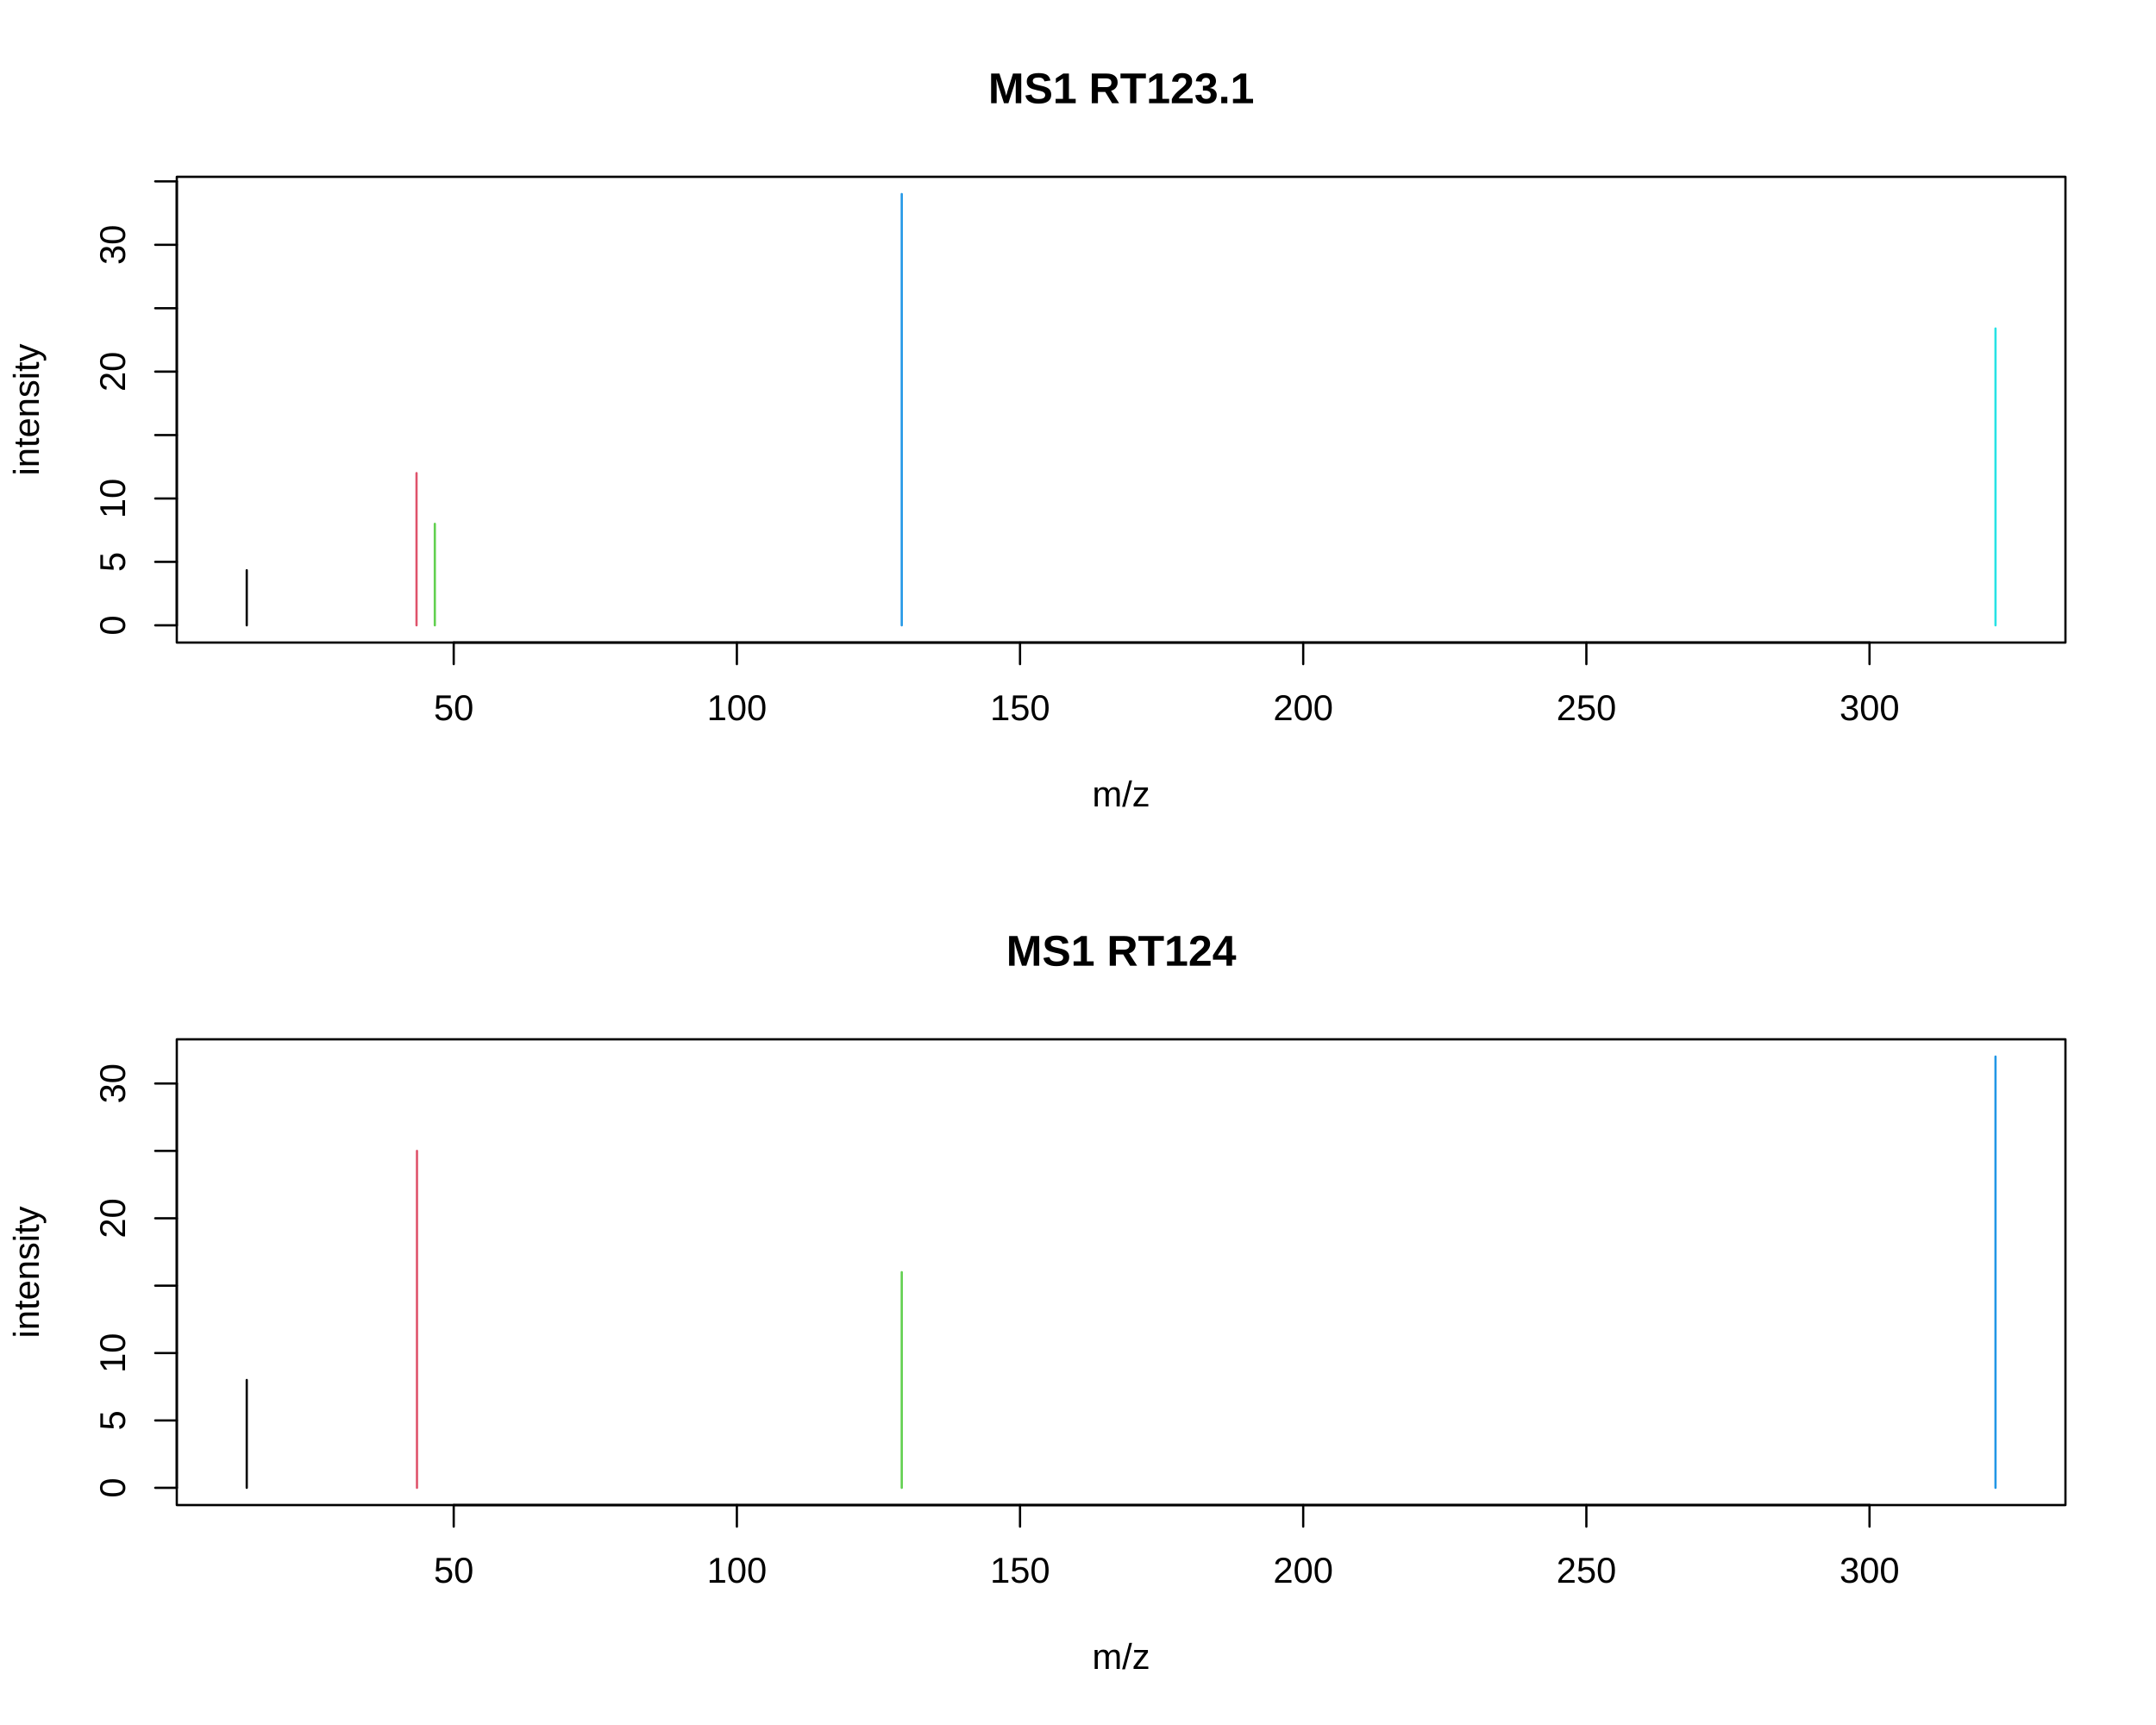
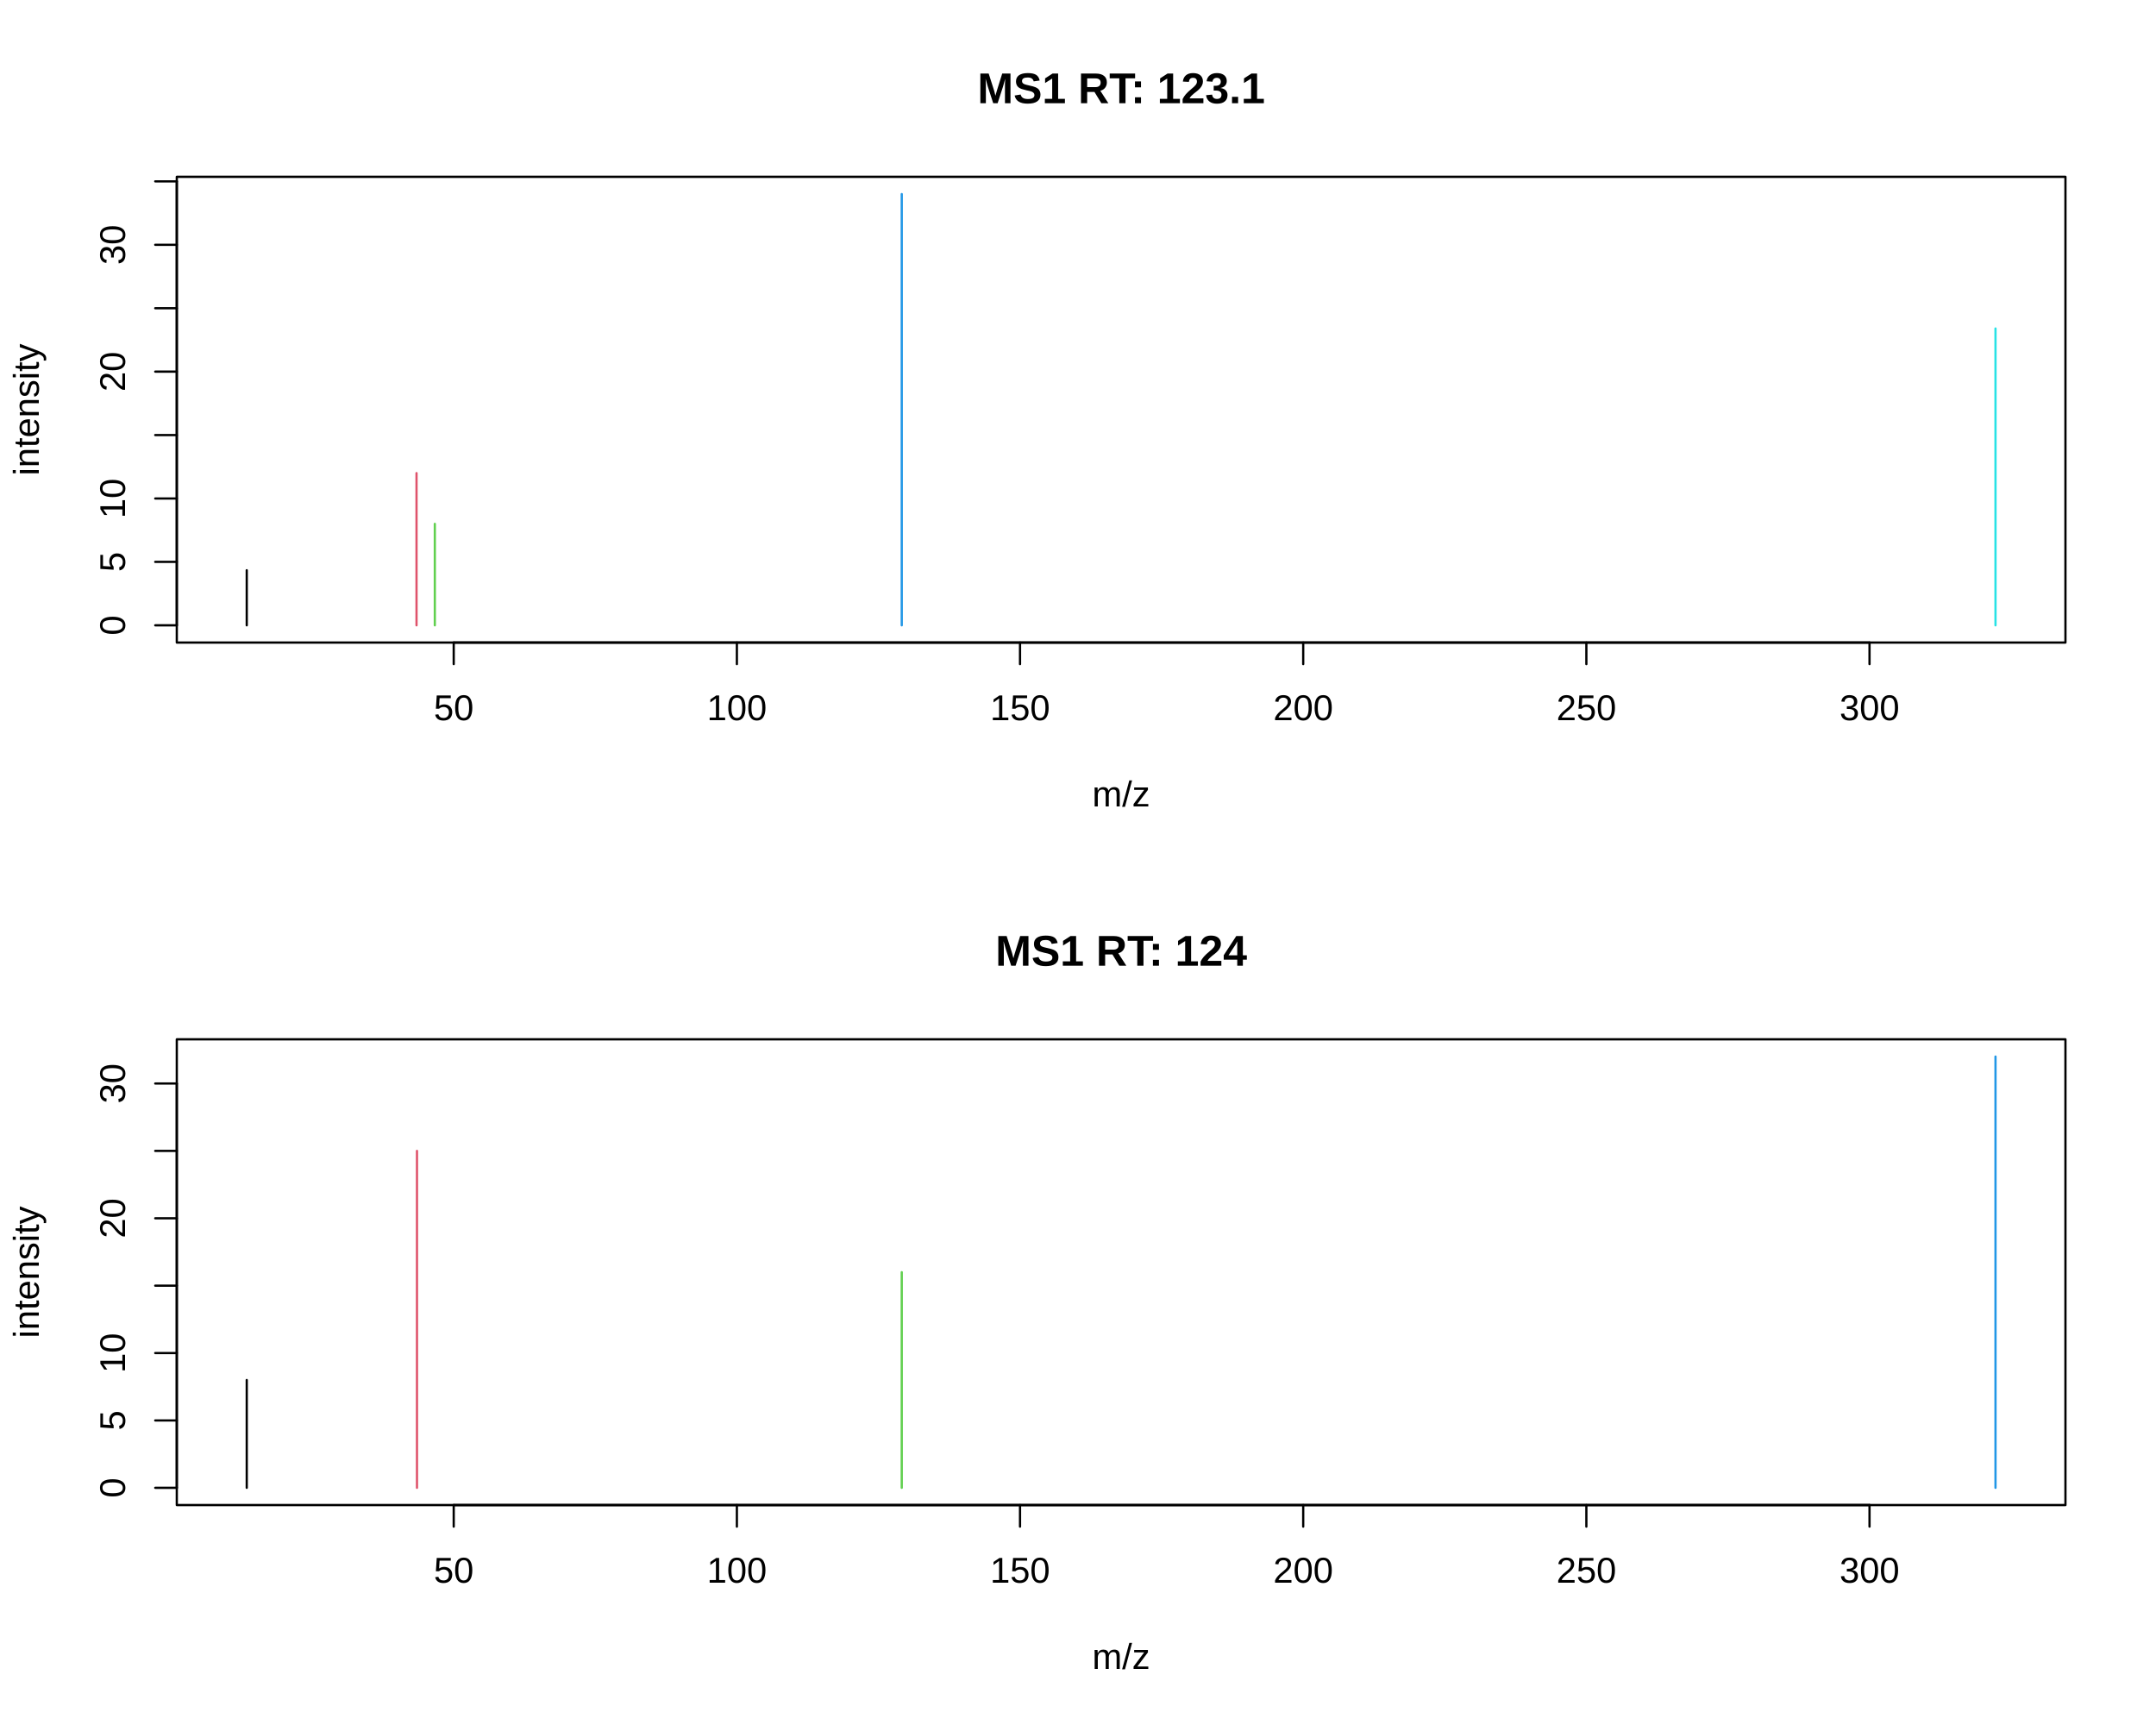
<svg xmlns="http://www.w3.org/2000/svg" viewBox="0 0 720.00 576.00">
  <defs>
    <style type="text/css">
    line, polyline, polygon, path, rect, circle {
      fill: none;
      stroke: #000000;
      stroke-linecap: round;
      stroke-linejoin: round;
      stroke-miterlimit: 10.00;
    }
  </style>
  </defs>
  <rect width="100%" height="100%" style="stroke: none; fill: #FFFFFF;" />
  <line x1="151.52" y1="214.56" x2="624.33" y2="214.56" style="stroke-width: 0.75;" />
  <line x1="151.52" y1="214.56" x2="151.52" y2="221.76" style="stroke-width: 0.75;" />
  <line x1="246.08" y1="214.56" x2="246.08" y2="221.76" style="stroke-width: 0.75;" />
  <line x1="340.64" y1="214.56" x2="340.64" y2="221.76" style="stroke-width: 0.75;" />
  <line x1="435.21" y1="214.56" x2="435.21" y2="221.76" style="stroke-width: 0.75;" />
  <line x1="529.77" y1="214.56" x2="529.77" y2="221.76" style="stroke-width: 0.75;" />
  <line x1="624.33" y1="214.56" x2="624.33" y2="221.76" style="stroke-width: 0.75;" />
  <text x="144.85" y="240.48" style="font-size: 12.00px; font-family: Liberation Sans;" textLength="13.34px" lengthAdjust="spacingAndGlyphs">50</text>
  <text x="236.07" y="240.48" style="font-size: 12.00px; font-family: Liberation Sans;" textLength="20.02px" lengthAdjust="spacingAndGlyphs">100</text>
  <text x="330.64" y="240.48" style="font-size: 12.00px; font-family: Liberation Sans;" textLength="20.02px" lengthAdjust="spacingAndGlyphs">150</text>
  <text x="425.20" y="240.48" style="font-size: 12.00px; font-family: Liberation Sans;" textLength="20.02px" lengthAdjust="spacingAndGlyphs">200</text>
  <text x="519.76" y="240.48" style="font-size: 12.00px; font-family: Liberation Sans;" textLength="20.02px" lengthAdjust="spacingAndGlyphs">250</text>
  <text x="614.32" y="240.48" style="font-size: 12.00px; font-family: Liberation Sans;" textLength="20.02px" lengthAdjust="spacingAndGlyphs">300</text>
  <line x1="59.04" y1="208.80" x2="59.04" y2="60.56" style="stroke-width: 0.75;" />
  <line x1="59.04" y1="208.80" x2="51.84" y2="208.80" style="stroke-width: 0.75;" />
  <line x1="59.04" y1="187.62" x2="51.84" y2="187.62" style="stroke-width: 0.75;" />
  <line x1="59.04" y1="166.45" x2="51.84" y2="166.45" style="stroke-width: 0.75;" />
  <line x1="59.04" y1="145.27" x2="51.84" y2="145.27" style="stroke-width: 0.75;" />
  <line x1="59.04" y1="124.09" x2="51.84" y2="124.09" style="stroke-width: 0.75;" />
  <line x1="59.04" y1="102.92" x2="51.84" y2="102.92" style="stroke-width: 0.75;" />
  <line x1="59.04" y1="81.74" x2="51.84" y2="81.74" style="stroke-width: 0.75;" />
  <line x1="59.04" y1="60.56" x2="51.84" y2="60.56" style="stroke-width: 0.75;" />
  <text transform="translate(41.76,212.14) rotate(-90)" style="font-size: 12.00px; font-family: Liberation Sans;" textLength="6.67px" lengthAdjust="spacingAndGlyphs">0</text>
  <text transform="translate(41.76,190.96) rotate(-90)" style="font-size: 12.00px; font-family: Liberation Sans;" textLength="6.67px" lengthAdjust="spacingAndGlyphs">5</text>
  <text transform="translate(41.76,173.12) rotate(-90)" style="font-size: 12.00px; font-family: Liberation Sans;" textLength="13.34px" lengthAdjust="spacingAndGlyphs">10</text>
  <text transform="translate(41.76,130.77) rotate(-90)" style="font-size: 12.00px; font-family: Liberation Sans;" textLength="13.34px" lengthAdjust="spacingAndGlyphs">20</text>
  <text transform="translate(41.76,88.41) rotate(-90)" style="font-size: 12.00px; font-family: Liberation Sans;" textLength="13.34px" lengthAdjust="spacingAndGlyphs">30</text>
  <polyline points="59.04,214.56 689.76,214.56 689.76,59.04 59.04,59.04 59.04,214.56 " style="stroke-width: 0.75;" />
  <defs>
    <clipPath id="cpMC4wMHw3MjAuMDB8Mjg4LjAwfDAuMDA=">
      <rect x="0.00" y="0.00" width="720.00" height="288.00" />
    </clipPath>
  </defs>
  <g clip-path="url(#cpMC4wMHw3MjAuMDB8Mjg4LjAwfDAuMDA=)">
-     <text x="330.02" y="34.47" style="font-size: 14.40px; font-weight: bold; font-family: Liberation Sans;" textLength="88.77px" lengthAdjust="spacingAndGlyphs">MS1 RT123.1</text>
+     <text x="326.42" y="34.47" style="font-size: 14.40px; font-weight: bold; font-family: Liberation Sans;" textLength="95.97px" lengthAdjust="spacingAndGlyphs">MS1 RT: 123.1</text>
  </g>
  <g clip-path="url(#cpMC4wMHw3MjAuMDB8Mjg4LjAwfDAuMDA=)">
    <text x="364.74" y="269.28" style="font-size: 12.00px; font-family: Liberation Sans;" textLength="19.33px" lengthAdjust="spacingAndGlyphs">m/z</text>
  </g>
  <g clip-path="url(#cpMC4wMHw3MjAuMDB8Mjg4LjAwfDAuMDA=)">
    <text transform="translate(12.96,158.81) rotate(-90)" style="font-size: 12.00px; font-family: Liberation Sans;" textLength="44.02px" lengthAdjust="spacingAndGlyphs">intensity</text>
  </g>
  <defs>
    <clipPath id="cpNTkuMDR8Njg5Ljc2fDIxNC41Nnw1OS4wNA==">
      <rect x="59.04" y="59.04" width="630.72" height="155.52" />
    </clipPath>
  </defs>
  <line x1="82.40" y1="208.80" x2="82.40" y2="190.41" style="stroke-width: 0.75;" clip-path="url(#cpNTkuMDR8Njg5Ljc2fDIxNC41Nnw1OS4wNA==)" />
  <line x1="139.10" y1="208.80" x2="139.10" y2="157.98" style="stroke-width: 0.75; stroke: #DF536B;" clip-path="url(#cpNTkuMDR8Njg5Ljc2fDIxNC41Nnw1OS4wNA==)" />
  <line x1="145.21" y1="208.80" x2="145.21" y2="174.92" style="stroke-width: 0.75; stroke: #61D04F;" clip-path="url(#cpNTkuMDR8Njg5Ljc2fDIxNC41Nnw1OS4wNA==)" />
  <line x1="301.14" y1="208.80" x2="301.14" y2="64.80" style="stroke-width: 0.75; stroke: #2297E6;" clip-path="url(#cpNTkuMDR8Njg5Ljc2fDIxNC41Nnw1OS4wNA==)" />
  <line x1="666.40" y1="208.80" x2="666.40" y2="109.69" style="stroke-width: 0.75; stroke: #28E2E5;" clip-path="url(#cpNTkuMDR8Njg5Ljc2fDIxNC41Nnw1OS4wNA==)" />
  <defs>
    <clipPath id="cpNTkuMDR8Njg5Ljc2fDUwMi41NnwzNDcuMDQ=">
      <rect x="59.04" y="347.04" width="630.72" height="155.52" />
    </clipPath>
  </defs>
  <defs>
    <clipPath id="cpMC4wMHw3MjAuMDB8NTc2LjAwfDAuMDA=">
      <rect x="0.00" y="0.00" width="720.00" height="576.00" />
    </clipPath>
  </defs>
  <line x1="151.52" y1="502.56" x2="624.33" y2="502.56" style="stroke-width: 0.75;" clip-path="url(#cpMC4wMHw3MjAuMDB8NTc2LjAwfDAuMDA=)" />
  <line x1="151.52" y1="502.56" x2="151.52" y2="509.76" style="stroke-width: 0.75;" clip-path="url(#cpMC4wMHw3MjAuMDB8NTc2LjAwfDAuMDA=)" />
  <line x1="246.08" y1="502.56" x2="246.08" y2="509.76" style="stroke-width: 0.75;" clip-path="url(#cpMC4wMHw3MjAuMDB8NTc2LjAwfDAuMDA=)" />
  <line x1="340.64" y1="502.56" x2="340.64" y2="509.76" style="stroke-width: 0.75;" clip-path="url(#cpMC4wMHw3MjAuMDB8NTc2LjAwfDAuMDA=)" />
  <line x1="435.21" y1="502.56" x2="435.21" y2="509.76" style="stroke-width: 0.75;" clip-path="url(#cpMC4wMHw3MjAuMDB8NTc2LjAwfDAuMDA=)" />
  <line x1="529.77" y1="502.56" x2="529.77" y2="509.76" style="stroke-width: 0.75;" clip-path="url(#cpMC4wMHw3MjAuMDB8NTc2LjAwfDAuMDA=)" />
  <line x1="624.33" y1="502.56" x2="624.33" y2="509.76" style="stroke-width: 0.75;" clip-path="url(#cpMC4wMHw3MjAuMDB8NTc2LjAwfDAuMDA=)" />
  <g clip-path="url(#cpMC4wMHw3MjAuMDB8NTc2LjAwfDAuMDA=)">
    <text x="144.85" y="528.48" style="font-size: 12.00px; font-family: Liberation Sans;" textLength="13.34px" lengthAdjust="spacingAndGlyphs">50</text>
  </g>
  <g clip-path="url(#cpMC4wMHw3MjAuMDB8NTc2LjAwfDAuMDA=)">
    <text x="236.07" y="528.48" style="font-size: 12.00px; font-family: Liberation Sans;" textLength="20.02px" lengthAdjust="spacingAndGlyphs">100</text>
  </g>
  <g clip-path="url(#cpMC4wMHw3MjAuMDB8NTc2LjAwfDAuMDA=)">
    <text x="330.64" y="528.48" style="font-size: 12.00px; font-family: Liberation Sans;" textLength="20.02px" lengthAdjust="spacingAndGlyphs">150</text>
  </g>
  <g clip-path="url(#cpMC4wMHw3MjAuMDB8NTc2LjAwfDAuMDA=)">
    <text x="425.20" y="528.48" style="font-size: 12.00px; font-family: Liberation Sans;" textLength="20.02px" lengthAdjust="spacingAndGlyphs">200</text>
  </g>
  <g clip-path="url(#cpMC4wMHw3MjAuMDB8NTc2LjAwfDAuMDA=)">
    <text x="519.76" y="528.48" style="font-size: 12.00px; font-family: Liberation Sans;" textLength="20.02px" lengthAdjust="spacingAndGlyphs">250</text>
  </g>
  <g clip-path="url(#cpMC4wMHw3MjAuMDB8NTc2LjAwfDAuMDA=)">
    <text x="614.32" y="528.48" style="font-size: 12.00px; font-family: Liberation Sans;" textLength="20.02px" lengthAdjust="spacingAndGlyphs">300</text>
  </g>
  <line x1="59.04" y1="496.80" x2="59.04" y2="361.80" style="stroke-width: 0.75;" clip-path="url(#cpMC4wMHw3MjAuMDB8NTc2LjAwfDAuMDA=)" />
  <line x1="59.04" y1="496.80" x2="51.84" y2="496.80" style="stroke-width: 0.75;" clip-path="url(#cpMC4wMHw3MjAuMDB8NTc2LjAwfDAuMDA=)" />
  <line x1="59.04" y1="474.30" x2="51.84" y2="474.30" style="stroke-width: 0.75;" clip-path="url(#cpMC4wMHw3MjAuMDB8NTc2LjAwfDAuMDA=)" />
  <line x1="59.04" y1="451.80" x2="51.84" y2="451.80" style="stroke-width: 0.75;" clip-path="url(#cpMC4wMHw3MjAuMDB8NTc2LjAwfDAuMDA=)" />
  <line x1="59.04" y1="429.30" x2="51.84" y2="429.30" style="stroke-width: 0.75;" clip-path="url(#cpMC4wMHw3MjAuMDB8NTc2LjAwfDAuMDA=)" />
  <line x1="59.04" y1="406.80" x2="51.84" y2="406.80" style="stroke-width: 0.75;" clip-path="url(#cpMC4wMHw3MjAuMDB8NTc2LjAwfDAuMDA=)" />
  <line x1="59.04" y1="384.30" x2="51.84" y2="384.30" style="stroke-width: 0.75;" clip-path="url(#cpMC4wMHw3MjAuMDB8NTc2LjAwfDAuMDA=)" />
  <line x1="59.04" y1="361.80" x2="51.84" y2="361.80" style="stroke-width: 0.75;" clip-path="url(#cpMC4wMHw3MjAuMDB8NTc2LjAwfDAuMDA=)" />
  <g clip-path="url(#cpMC4wMHw3MjAuMDB8NTc2LjAwfDAuMDA=)">
    <text transform="translate(41.76,500.14) rotate(-90)" style="font-size: 12.00px; font-family: Liberation Sans;" textLength="6.67px" lengthAdjust="spacingAndGlyphs">0</text>
  </g>
  <g clip-path="url(#cpMC4wMHw3MjAuMDB8NTc2LjAwfDAuMDA=)">
    <text transform="translate(41.76,477.64) rotate(-90)" style="font-size: 12.00px; font-family: Liberation Sans;" textLength="6.67px" lengthAdjust="spacingAndGlyphs">5</text>
  </g>
  <g clip-path="url(#cpMC4wMHw3MjAuMDB8NTc2LjAwfDAuMDA=)">
    <text transform="translate(41.76,458.47) rotate(-90)" style="font-size: 12.00px; font-family: Liberation Sans;" textLength="13.34px" lengthAdjust="spacingAndGlyphs">10</text>
  </g>
  <g clip-path="url(#cpMC4wMHw3MjAuMDB8NTc2LjAwfDAuMDA=)">
    <text transform="translate(41.76,413.47) rotate(-90)" style="font-size: 12.00px; font-family: Liberation Sans;" textLength="13.34px" lengthAdjust="spacingAndGlyphs">20</text>
  </g>
  <g clip-path="url(#cpMC4wMHw3MjAuMDB8NTc2LjAwfDAuMDA=)">
    <text transform="translate(41.76,368.47) rotate(-90)" style="font-size: 12.00px; font-family: Liberation Sans;" textLength="13.34px" lengthAdjust="spacingAndGlyphs">30</text>
  </g>
  <polyline points="59.04,502.56 689.76,502.56 689.76,347.04 59.04,347.04 59.04,502.56 " style="stroke-width: 0.75;" clip-path="url(#cpMC4wMHw3MjAuMDB8NTc2LjAwfDAuMDA=)" />
  <defs>
    <clipPath id="cpMC4wMHw3MjAuMDB8NTc2LjAwfDI4OC4wMA==">
      <rect x="0.00" y="288.00" width="720.00" height="288.00" />
    </clipPath>
  </defs>
  <g clip-path="url(#cpMC4wMHw3MjAuMDB8NTc2LjAwfDI4OC4wMA==)">
-     <text x="336.02" y="322.47" style="font-size: 14.40px; font-weight: bold; font-family: Liberation Sans;" textLength="76.77px" lengthAdjust="spacingAndGlyphs">MS1 RT124</text>
+     <text x="332.42" y="322.47" style="font-size: 14.40px; font-weight: bold; font-family: Liberation Sans;" textLength="83.97px" lengthAdjust="spacingAndGlyphs">MS1 RT: 124</text>
  </g>
  <g clip-path="url(#cpMC4wMHw3MjAuMDB8NTc2LjAwfDI4OC4wMA==)">
    <text x="364.74" y="557.28" style="font-size: 12.00px; font-family: Liberation Sans;" textLength="19.33px" lengthAdjust="spacingAndGlyphs">m/z</text>
  </g>
  <g clip-path="url(#cpMC4wMHw3MjAuMDB8NTc2LjAwfDI4OC4wMA==)">
    <text transform="translate(12.96,446.81) rotate(-90)" style="font-size: 12.00px; font-family: Liberation Sans;" textLength="44.02px" lengthAdjust="spacingAndGlyphs">intensity</text>
  </g>
  <defs>
    <clipPath id="cpNTkuMDR8Njg5Ljc2fDUwMi41NnwzNDcuMDQ=">
      <rect x="59.04" y="347.04" width="630.72" height="155.52" />
    </clipPath>
  </defs>
  <line x1="82.40" y1="496.80" x2="82.40" y2="460.80" style="stroke-width: 0.75;" clip-path="url(#cpNTkuMDR8Njg5Ljc2fDUwMi41NnwzNDcuMDQ=)" />
  <line x1="139.25" y1="496.80" x2="139.25" y2="384.30" style="stroke-width: 0.75; stroke: #DF536B;" clip-path="url(#cpNTkuMDR8Njg5Ljc2fDUwMi41NnwzNDcuMDQ=)" />
  <line x1="301.14" y1="496.80" x2="301.14" y2="424.80" style="stroke-width: 0.75; stroke: #61D04F;" clip-path="url(#cpNTkuMDR8Njg5Ljc2fDUwMi41NnwzNDcuMDQ=)" />
  <line x1="666.40" y1="496.80" x2="666.40" y2="352.80" style="stroke-width: 0.75; stroke: #2297E6;" clip-path="url(#cpNTkuMDR8Njg5Ljc2fDUwMi41NnwzNDcuMDQ=)" />
</svg>
